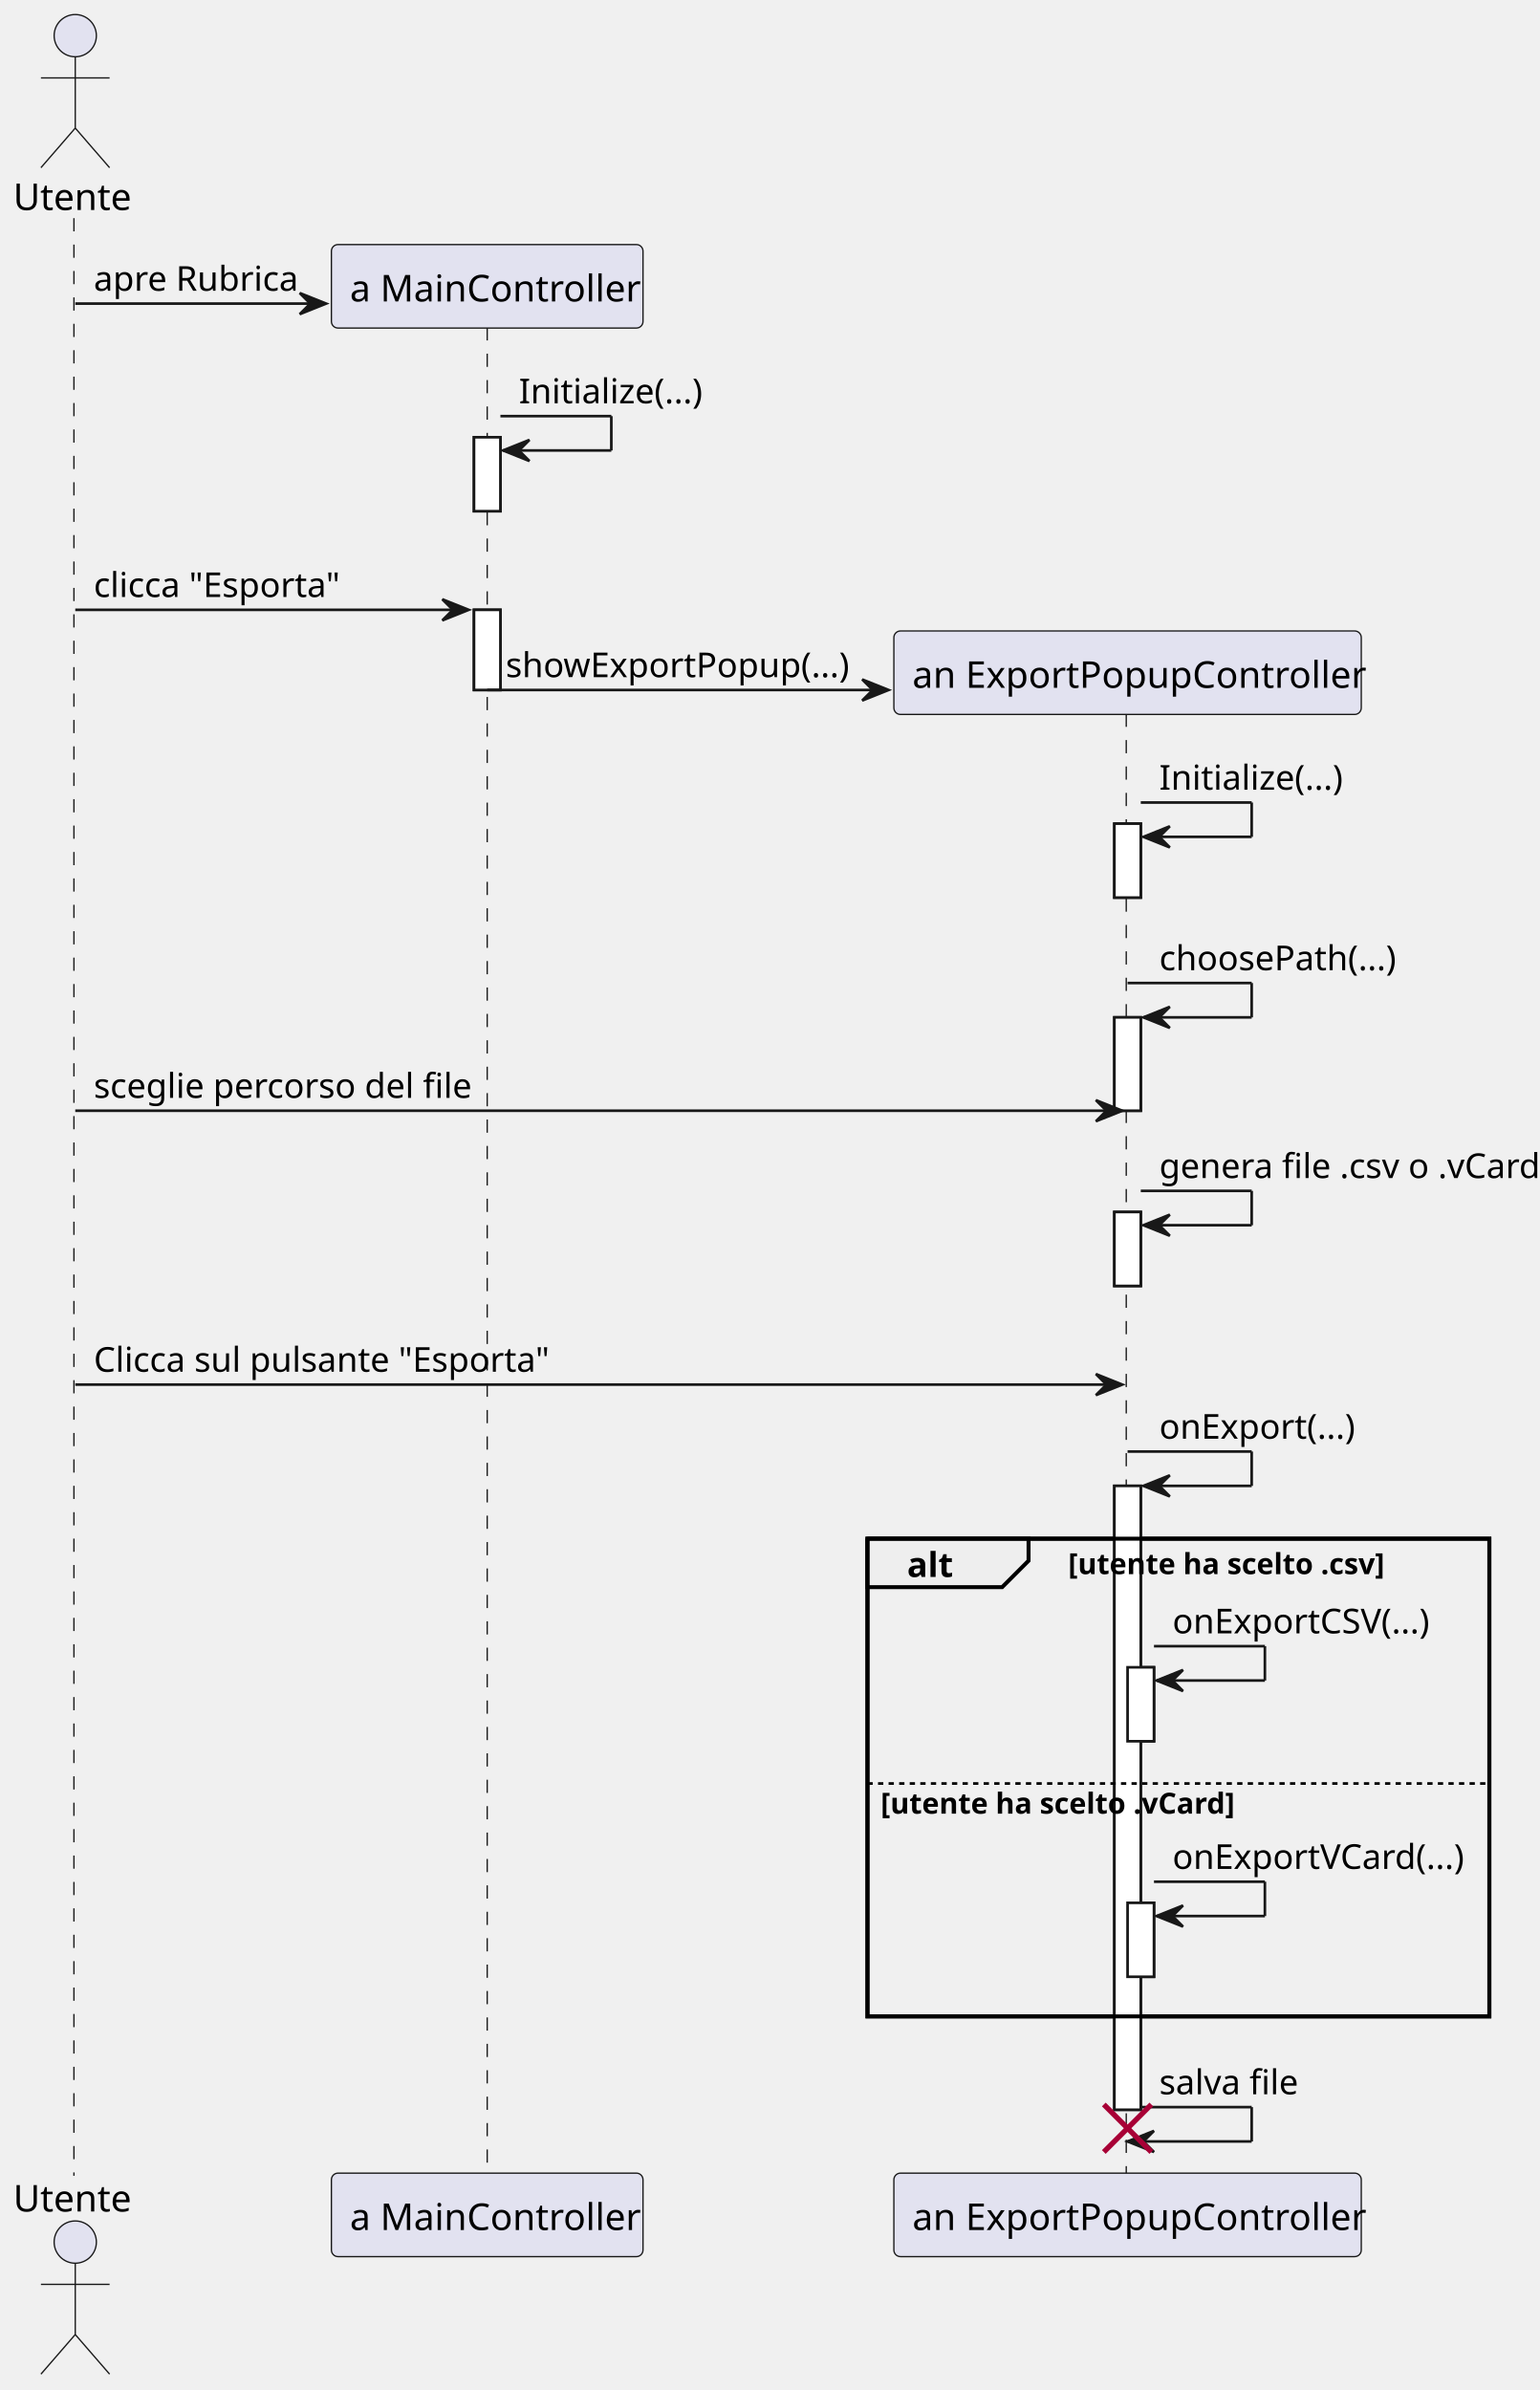
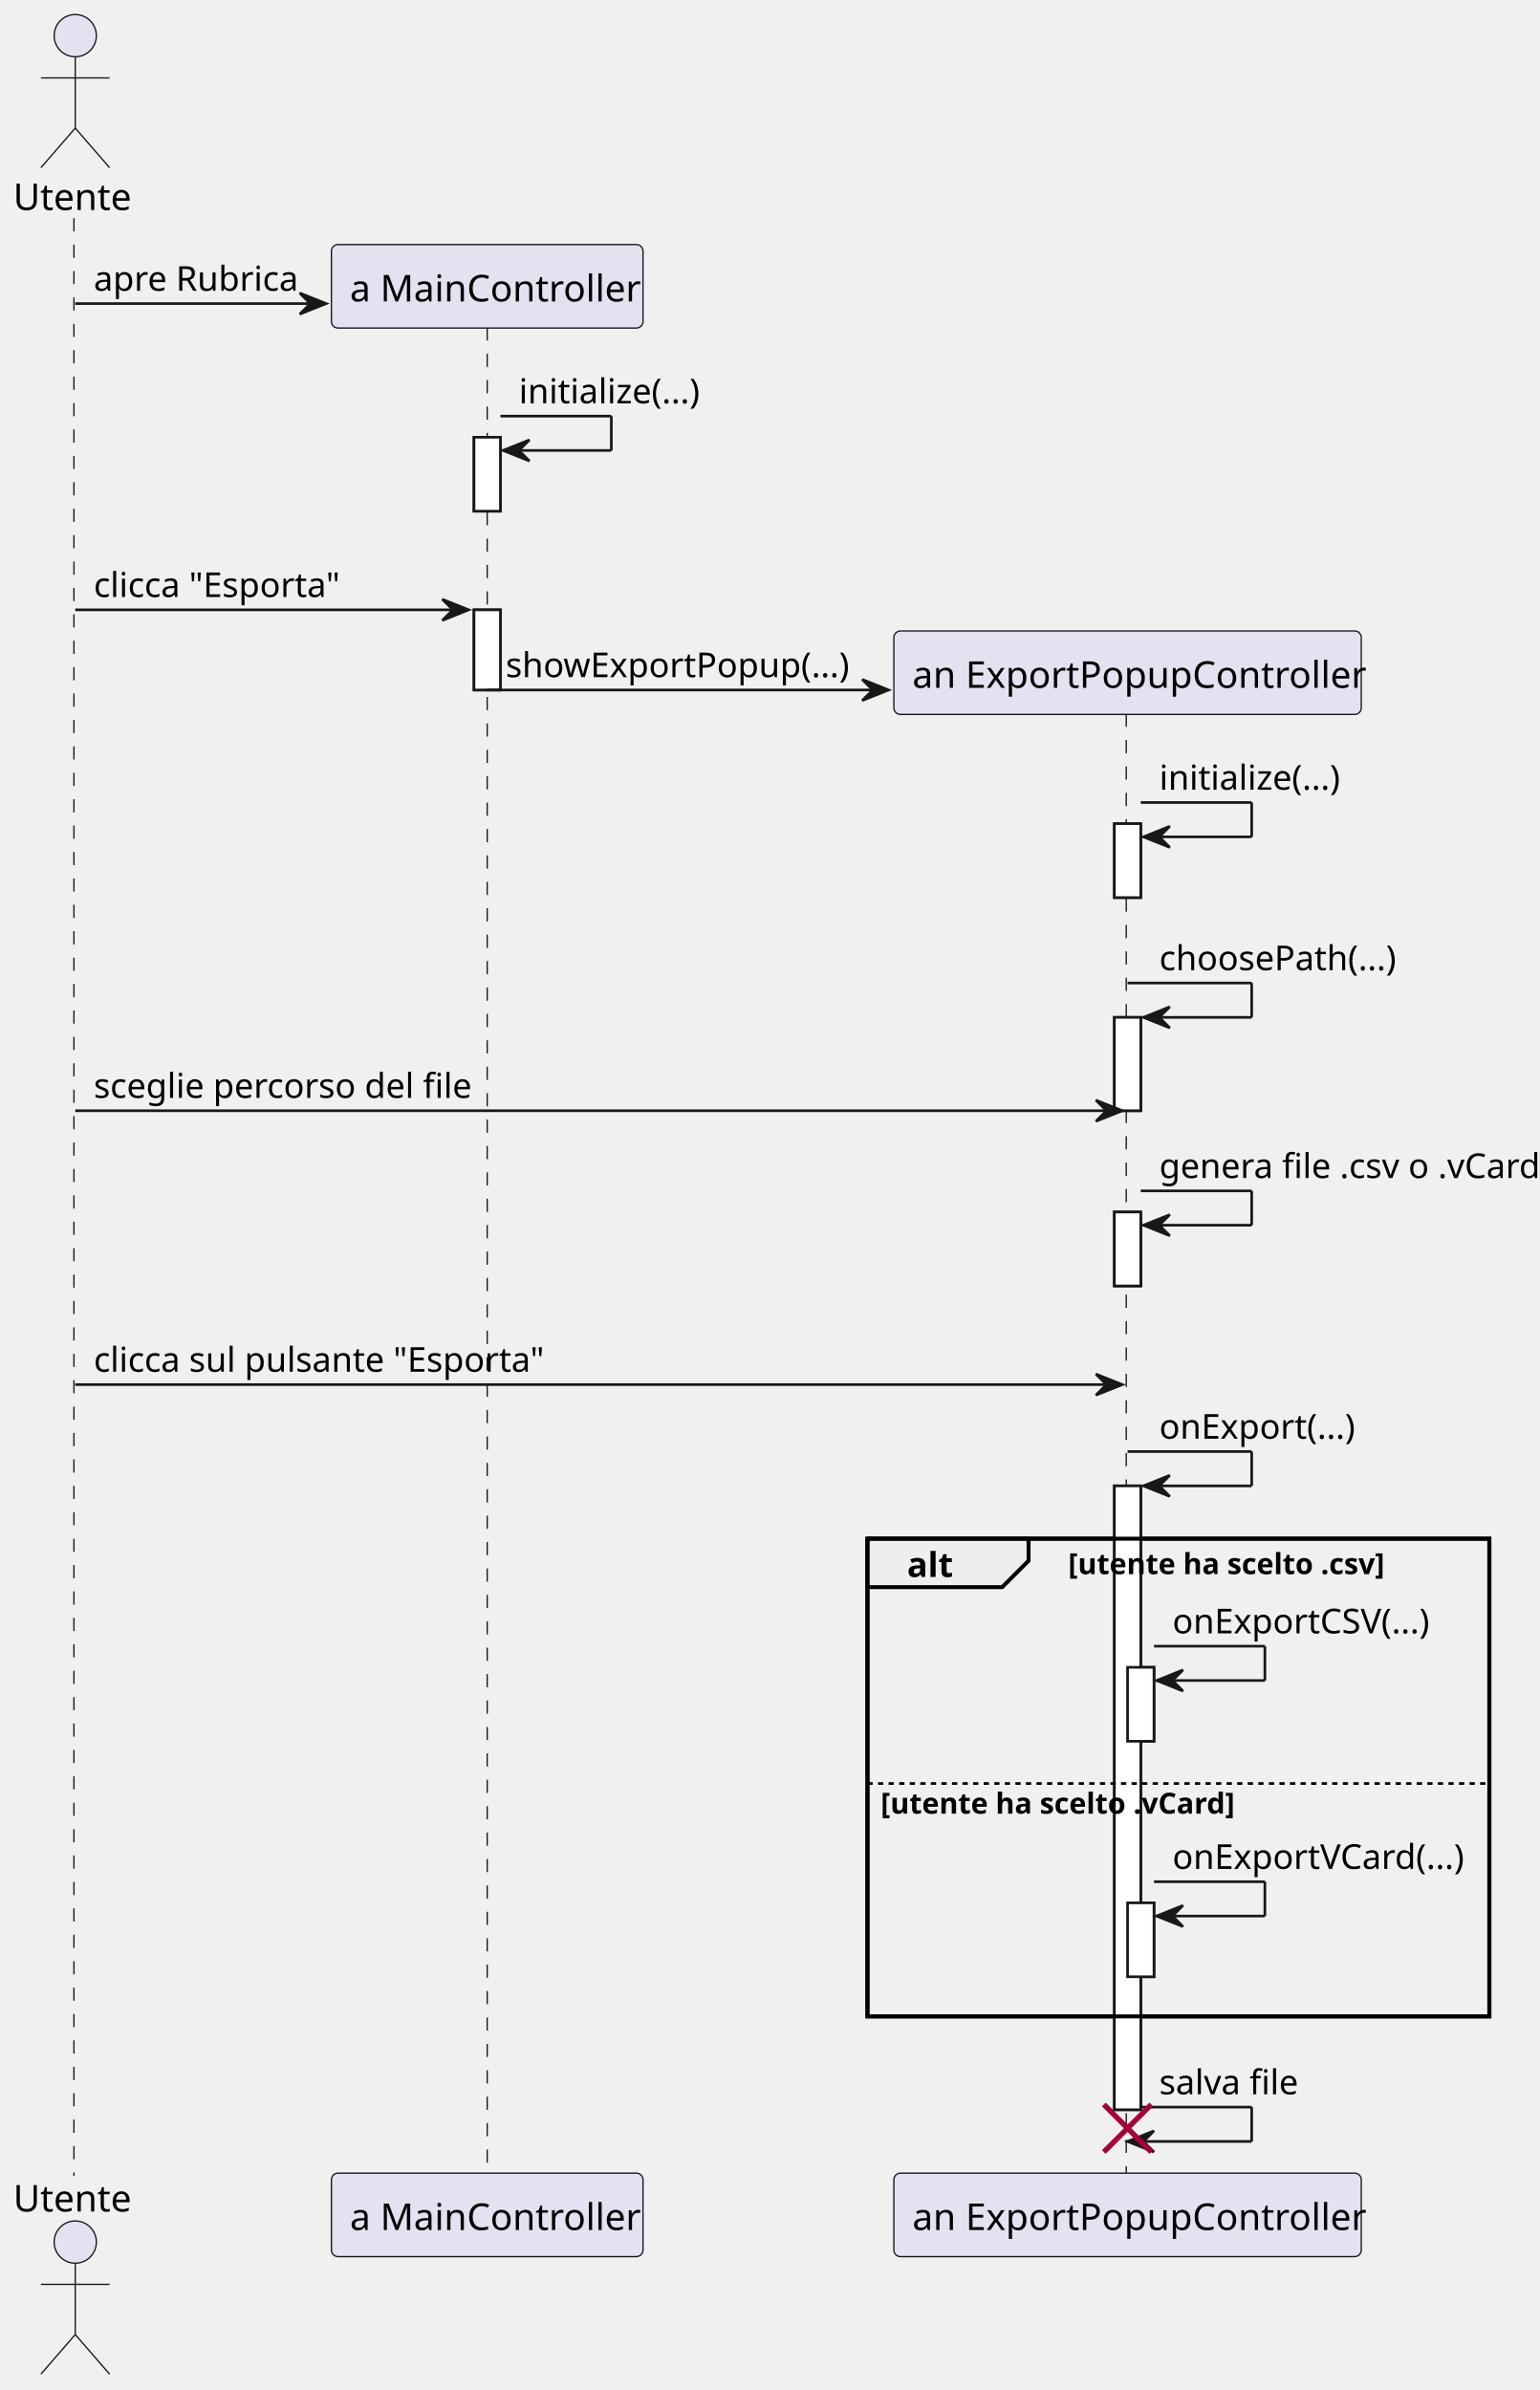
<svg xmlns="http://www.w3.org/2000/svg" contentStyleType="text/css" height="905px" preserveAspectRatio="none" style="width:583px;height:905px;background:#FFFFFF;" version="1.1" viewBox="0 0 583 905" width="583px" zoomAndPan="magnify">
  <defs />
  <g>
    <rect fill="#FFFFFF" height="28" style="stroke:#181818;stroke-width:1.0;" width="10" x="179.5" y="165.57" />
    <rect fill="#FFFFFF" height="30.352" style="stroke:#181818;stroke-width:1.0;" width="10" x="179.5" y="230.922" />
    <rect fill="#FFFFFF" height="28" style="stroke:#181818;stroke-width:1.0;" width="10" x="422" y="311.883" />
    <rect fill="#FFFFFF" height="35.352" style="stroke:#181818;stroke-width:1.0;" width="10" x="422" y="385.234" />
    <rect fill="#FFFFFF" height="28" style="stroke:#181818;stroke-width:1.0;" width="10" x="422" y="458.938" />
    <rect fill="#FFFFFF" height="236.242" style="stroke:#181818;stroke-width:1.0;" width="10" x="422" y="562.641" />
    <rect fill="#FFFFFF" height="28" style="stroke:#181818;stroke-width:1.0;" width="10" x="427" y="631.344" />
    <rect fill="#FFFFFF" height="28" style="stroke:#181818;stroke-width:1.0;" width="10" x="427" y="720.531" />
    <rect fill="none" height="180.891" style="stroke:#000000;stroke-width:1.5;" width="235.5" x="328.5" y="582.641" />
    <line style="stroke:#181818;stroke-width:0.5;stroke-dasharray:5.0,5.0;" x1="28" x2="28" y1="82.609" y2="823.883" />
    <line style="stroke:#181818;stroke-width:0.5;stroke-dasharray:5.0,5.0;" x1="184.5" x2="184.5" y1="123.914" y2="823.883" />
    <line style="stroke:#181818;stroke-width:0.5;stroke-dasharray:5.0,5.0;" x1="426.5" x2="426.5" y1="270.227" y2="823.883" />
    <text fill="#000000" font-family="sans-serif" font-size="14" lengthAdjust="spacing" textLength="41" x="5" y="79.533">Utente</text>
    <ellipse cx="28.5" cy="13.5" fill="#E2E2F0" rx="8" ry="8" style="stroke:#181818;stroke-width:0.5;" />
    <path d="M28.5,21.5 L28.5,48.5 M15.5,29.5 L41.5,29.5 M28.5,48.5 L15.5,63.5 M28.5,48.5 L41.5,63.5 " fill="none" style="stroke:#181818;stroke-width:0.5;" />
    <text fill="#000000" font-family="sans-serif" font-size="14" lengthAdjust="spacing" textLength="41" x="5" y="837.416">Utente</text>
    <ellipse cx="28.5" cy="848.992" fill="#E2E2F0" rx="8" ry="8" style="stroke:#181818;stroke-width:0.5;" />
    <path d="M28.5,856.992 L28.5,883.992 M15.5,864.992 L41.5,864.992 M28.5,883.992 L15.5,898.992 M28.5,883.992 L41.5,898.992 " fill="none" style="stroke:#181818;stroke-width:0.5;" />
    <rect fill="#E2E2F0" height="31.609" rx="2.5" ry="2.5" style="stroke:#181818;stroke-width:0.5;" width="118" x="125.5" y="822.883" />
    <text fill="#000000" font-family="sans-serif" font-size="14" lengthAdjust="spacing" textLength="104" x="132.5" y="844.416">a MainController</text>
    <rect fill="#E2E2F0" height="31.609" rx="2.5" ry="2.5" style="stroke:#181818;stroke-width:0.5;" width="177" x="338.5" y="822.883" />
    <text fill="#000000" font-family="sans-serif" font-size="14" lengthAdjust="spacing" textLength="163" x="345.5" y="844.416">an ExportPopupController</text>
    <rect fill="#FFFFFF" height="28" style="stroke:#181818;stroke-width:1.0;" width="10" x="179.5" y="165.57" />
    <rect fill="#FFFFFF" height="30.352" style="stroke:#181818;stroke-width:1.0;" width="10" x="179.5" y="230.922" />
    <rect fill="#FFFFFF" height="28" style="stroke:#181818;stroke-width:1.0;" width="10" x="422" y="311.883" />
    <rect fill="#FFFFFF" height="35.352" style="stroke:#181818;stroke-width:1.0;" width="10" x="422" y="385.234" />
    <rect fill="#FFFFFF" height="28" style="stroke:#181818;stroke-width:1.0;" width="10" x="422" y="458.938" />
    <rect fill="#FFFFFF" height="236.242" style="stroke:#181818;stroke-width:1.0;" width="10" x="422" y="562.641" />
    <rect fill="#FFFFFF" height="28" style="stroke:#181818;stroke-width:1.0;" width="10" x="427" y="631.344" />
    <rect fill="#FFFFFF" height="28" style="stroke:#181818;stroke-width:1.0;" width="10" x="427" y="720.531" />
    <polygon fill="#181818" points="113.5,110.961,123.5,114.961,113.5,118.961,117.5,114.961" style="stroke:#181818;stroke-width:1.0;" />
    <line style="stroke:#181818;stroke-width:1.0;" x1="28.5" x2="119.5" y1="114.961" y2="114.961" />
    <text fill="#000000" font-family="sans-serif" font-size="13" lengthAdjust="spacing" textLength="73" x="35.5" y="110.105">apre Rubrica</text>
    <rect fill="#E2E2F0" height="31.609" rx="2.5" ry="2.5" style="stroke:#181818;stroke-width:0.5;" width="118" x="125.5" y="92.609" />
    <text fill="#000000" font-family="sans-serif" font-size="14" lengthAdjust="spacing" textLength="104" x="132.5" y="114.143">a MainController</text>
    <line style="stroke:#181818;stroke-width:1.0;" x1="189.5" x2="231.5" y1="157.57" y2="157.57" />
    <line style="stroke:#181818;stroke-width:1.0;" x1="231.5" x2="231.5" y1="157.57" y2="170.57" />
    <line style="stroke:#181818;stroke-width:1.0;" x1="190.5" x2="231.5" y1="170.57" y2="170.57" />
    <polygon fill="#181818" points="200.5,166.57,190.5,170.57,200.5,174.57,196.5,170.57" style="stroke:#181818;stroke-width:1.0;" />
-     <text fill="#000000" font-family="sans-serif" font-size="13" lengthAdjust="spacing" textLength="67" x="196.5" y="152.714">Initialize(...)</text>
+     <text fill="#000000" font-family="sans-serif" font-size="13" lengthAdjust="spacing" textLength="67" x="196.5" y="152.714">initialize(...)</text>
    <polygon fill="#181818" points="167.5,226.922,177.5,230.922,167.5,234.922,171.5,230.922" style="stroke:#181818;stroke-width:1.0;" />
    <line style="stroke:#181818;stroke-width:1.0;" x1="28.5" x2="173.5" y1="230.922" y2="230.922" />
    <text fill="#000000" font-family="sans-serif" font-size="13" lengthAdjust="spacing" textLength="93" x="35.5" y="226.065">clicca "Esporta"</text>
    <polygon fill="#181818" points="326.5,257.273,336.5,261.273,326.5,265.273,330.5,261.273" style="stroke:#181818;stroke-width:1.0;" />
    <line style="stroke:#181818;stroke-width:1.0;" x1="184.5" x2="332.5" y1="261.273" y2="261.273" />
    <text fill="#000000" font-family="sans-serif" font-size="13" lengthAdjust="spacing" textLength="125" x="191.5" y="256.417">showExportPopup(...)</text>
    <rect fill="#E2E2F0" height="31.609" rx="2.5" ry="2.5" style="stroke:#181818;stroke-width:0.5;" width="177" x="338.5" y="238.922" />
    <text fill="#000000" font-family="sans-serif" font-size="14" lengthAdjust="spacing" textLength="163" x="345.5" y="260.455">an ExportPopupController</text>
    <line style="stroke:#181818;stroke-width:1.0;" x1="432" x2="474" y1="303.883" y2="303.883" />
    <line style="stroke:#181818;stroke-width:1.0;" x1="474" x2="474" y1="303.883" y2="316.883" />
    <line style="stroke:#181818;stroke-width:1.0;" x1="433" x2="474" y1="316.883" y2="316.883" />
    <polygon fill="#181818" points="443,312.883,433,316.883,443,320.883,439,316.883" style="stroke:#181818;stroke-width:1.0;" />
-     <text fill="#000000" font-family="sans-serif" font-size="13" lengthAdjust="spacing" textLength="67" x="439" y="299.026">Initialize(...)</text>
+     <text fill="#000000" font-family="sans-serif" font-size="13" lengthAdjust="spacing" textLength="67" x="439" y="299.026">initialize(...)</text>
    <line style="stroke:#181818;stroke-width:1.0;" x1="427" x2="474" y1="372.234" y2="372.234" />
    <line style="stroke:#181818;stroke-width:1.0;" x1="474" x2="474" y1="372.234" y2="385.234" />
    <line style="stroke:#181818;stroke-width:1.0;" x1="433" x2="474" y1="385.234" y2="385.234" />
    <polygon fill="#181818" points="443,381.234,433,385.234,443,389.234,439,385.234" style="stroke:#181818;stroke-width:1.0;" />
    <text fill="#000000" font-family="sans-serif" font-size="13" lengthAdjust="spacing" textLength="89" x="439" y="367.378">choosePath(...)</text>
    <polygon fill="#181818" points="415,416.586,425,420.586,415,424.586,419,420.586" style="stroke:#181818;stroke-width:1.0;" />
    <line style="stroke:#181818;stroke-width:1.0;" x1="28.5" x2="421" y1="420.586" y2="420.586" />
    <text fill="#000000" font-family="sans-serif" font-size="13" lengthAdjust="spacing" textLength="136" x="35.5" y="415.729">sceglie percorso del file</text>
    <line style="stroke:#181818;stroke-width:1.0;" x1="432" x2="474" y1="450.938" y2="450.938" />
    <line style="stroke:#181818;stroke-width:1.0;" x1="474" x2="474" y1="450.938" y2="463.938" />
    <line style="stroke:#181818;stroke-width:1.0;" x1="433" x2="474" y1="463.938" y2="463.938" />
    <polygon fill="#181818" points="443,459.938,433,463.938,443,467.938,439,463.938" style="stroke:#181818;stroke-width:1.0;" />
    <text fill="#000000" font-family="sans-serif" font-size="13" lengthAdjust="spacing" textLength="137" x="439" y="446.081">genera file .csv o .vCard</text>
    <polygon fill="#181818" points="415,520.289,425,524.289,415,528.289,419,524.289" style="stroke:#181818;stroke-width:1.0;" />
    <line style="stroke:#181818;stroke-width:1.0;" x1="28.5" x2="421" y1="524.289" y2="524.289" />
-     <text fill="#000000" font-family="sans-serif" font-size="13" lengthAdjust="spacing" textLength="169" x="35.5" y="519.433">Clicca sul pulsante "Esporta"</text>
+     <text fill="#000000" font-family="sans-serif" font-size="13" lengthAdjust="spacing" textLength="167" x="35.5" y="519.433">clicca sul pulsante "Esporta"</text>
    <line style="stroke:#181818;stroke-width:1.0;" x1="427" x2="474" y1="549.641" y2="549.641" />
    <line style="stroke:#181818;stroke-width:1.0;" x1="474" x2="474" y1="549.641" y2="562.641" />
    <line style="stroke:#181818;stroke-width:1.0;" x1="433" x2="474" y1="562.641" y2="562.641" />
    <polygon fill="#181818" points="443,558.641,433,562.641,443,566.641,439,562.641" style="stroke:#181818;stroke-width:1.0;" />
    <text fill="#000000" font-family="sans-serif" font-size="13" lengthAdjust="spacing" textLength="72" x="439" y="544.784">onExport(...)</text>
    <path d="M328.5,582.641 L389.5,582.641 L389.5,590.992 L379.5,600.992 L328.5,600.992 L328.5,582.641 " fill="#EEEEEE" style="stroke:#000000;stroke-width:1.5;" />
    <rect fill="none" height="180.891" style="stroke:#000000;stroke-width:1.5;" width="235.5" x="328.5" y="582.641" />
    <text fill="#000000" font-family="sans-serif" font-size="13" font-weight="bold" lengthAdjust="spacing" textLength="16" x="343.5" y="597.136">alt</text>
    <text fill="#000000" font-family="sans-serif" font-size="11" font-weight="bold" lengthAdjust="spacing" textLength="122" x="404.5" y="596.06">[utente ha scelto .csv]</text>
    <line style="stroke:#181818;stroke-width:1.0;" x1="437" x2="479" y1="623.344" y2="623.344" />
    <line style="stroke:#181818;stroke-width:1.0;" x1="479" x2="479" y1="623.344" y2="636.344" />
    <line style="stroke:#181818;stroke-width:1.0;" x1="438" x2="479" y1="636.344" y2="636.344" />
    <polygon fill="#181818" points="448,632.344,438,636.344,448,640.344,444,636.344" style="stroke:#181818;stroke-width:1.0;" />
    <text fill="#000000" font-family="sans-serif" font-size="13" lengthAdjust="spacing" textLength="99" x="444" y="618.487">onExportCSV(...)</text>
    <line style="stroke:#000000;stroke-width:1.0;stroke-dasharray:2.0,2.0;" x1="328.5" x2="564" y1="675.344" y2="675.344" />
    <text fill="#000000" font-family="sans-serif" font-size="11" font-weight="bold" lengthAdjust="spacing" textLength="135" x="333.5" y="686.763">[utente ha scelto .vCard]</text>
    <line style="stroke:#181818;stroke-width:1.0;" x1="437" x2="479" y1="712.531" y2="712.531" />
    <line style="stroke:#181818;stroke-width:1.0;" x1="479" x2="479" y1="712.531" y2="725.531" />
    <line style="stroke:#181818;stroke-width:1.0;" x1="438" x2="479" y1="725.531" y2="725.531" />
    <polygon fill="#181818" points="448,721.531,438,725.531,448,729.531,444,725.531" style="stroke:#181818;stroke-width:1.0;" />
    <text fill="#000000" font-family="sans-serif" font-size="13" lengthAdjust="spacing" textLength="108" x="444" y="707.675">onExportVCard(...)</text>
    <line style="stroke:#181818;stroke-width:1.0;" x1="432" x2="474" y1="797.883" y2="797.883" />
    <line style="stroke:#181818;stroke-width:1.0;" x1="474" x2="474" y1="797.883" y2="810.883" />
    <line style="stroke:#181818;stroke-width:1.0;" x1="427" x2="474" y1="810.883" y2="810.883" />
    <polygon fill="#181818" points="437,806.883,427,810.883,437,814.883,433,810.883" style="stroke:#181818;stroke-width:1.0;" />
    <text fill="#000000" font-family="sans-serif" font-size="13" lengthAdjust="spacing" textLength="49" x="439" y="793.026">salva file</text>
    <line style="stroke:#A80036;stroke-width:2.0;" x1="418" x2="436" y1="796.883" y2="814.883" />
    <line style="stroke:#A80036;stroke-width:2.0;" x1="418" x2="436" y1="814.883" y2="796.883" />
  </g>
</svg>
